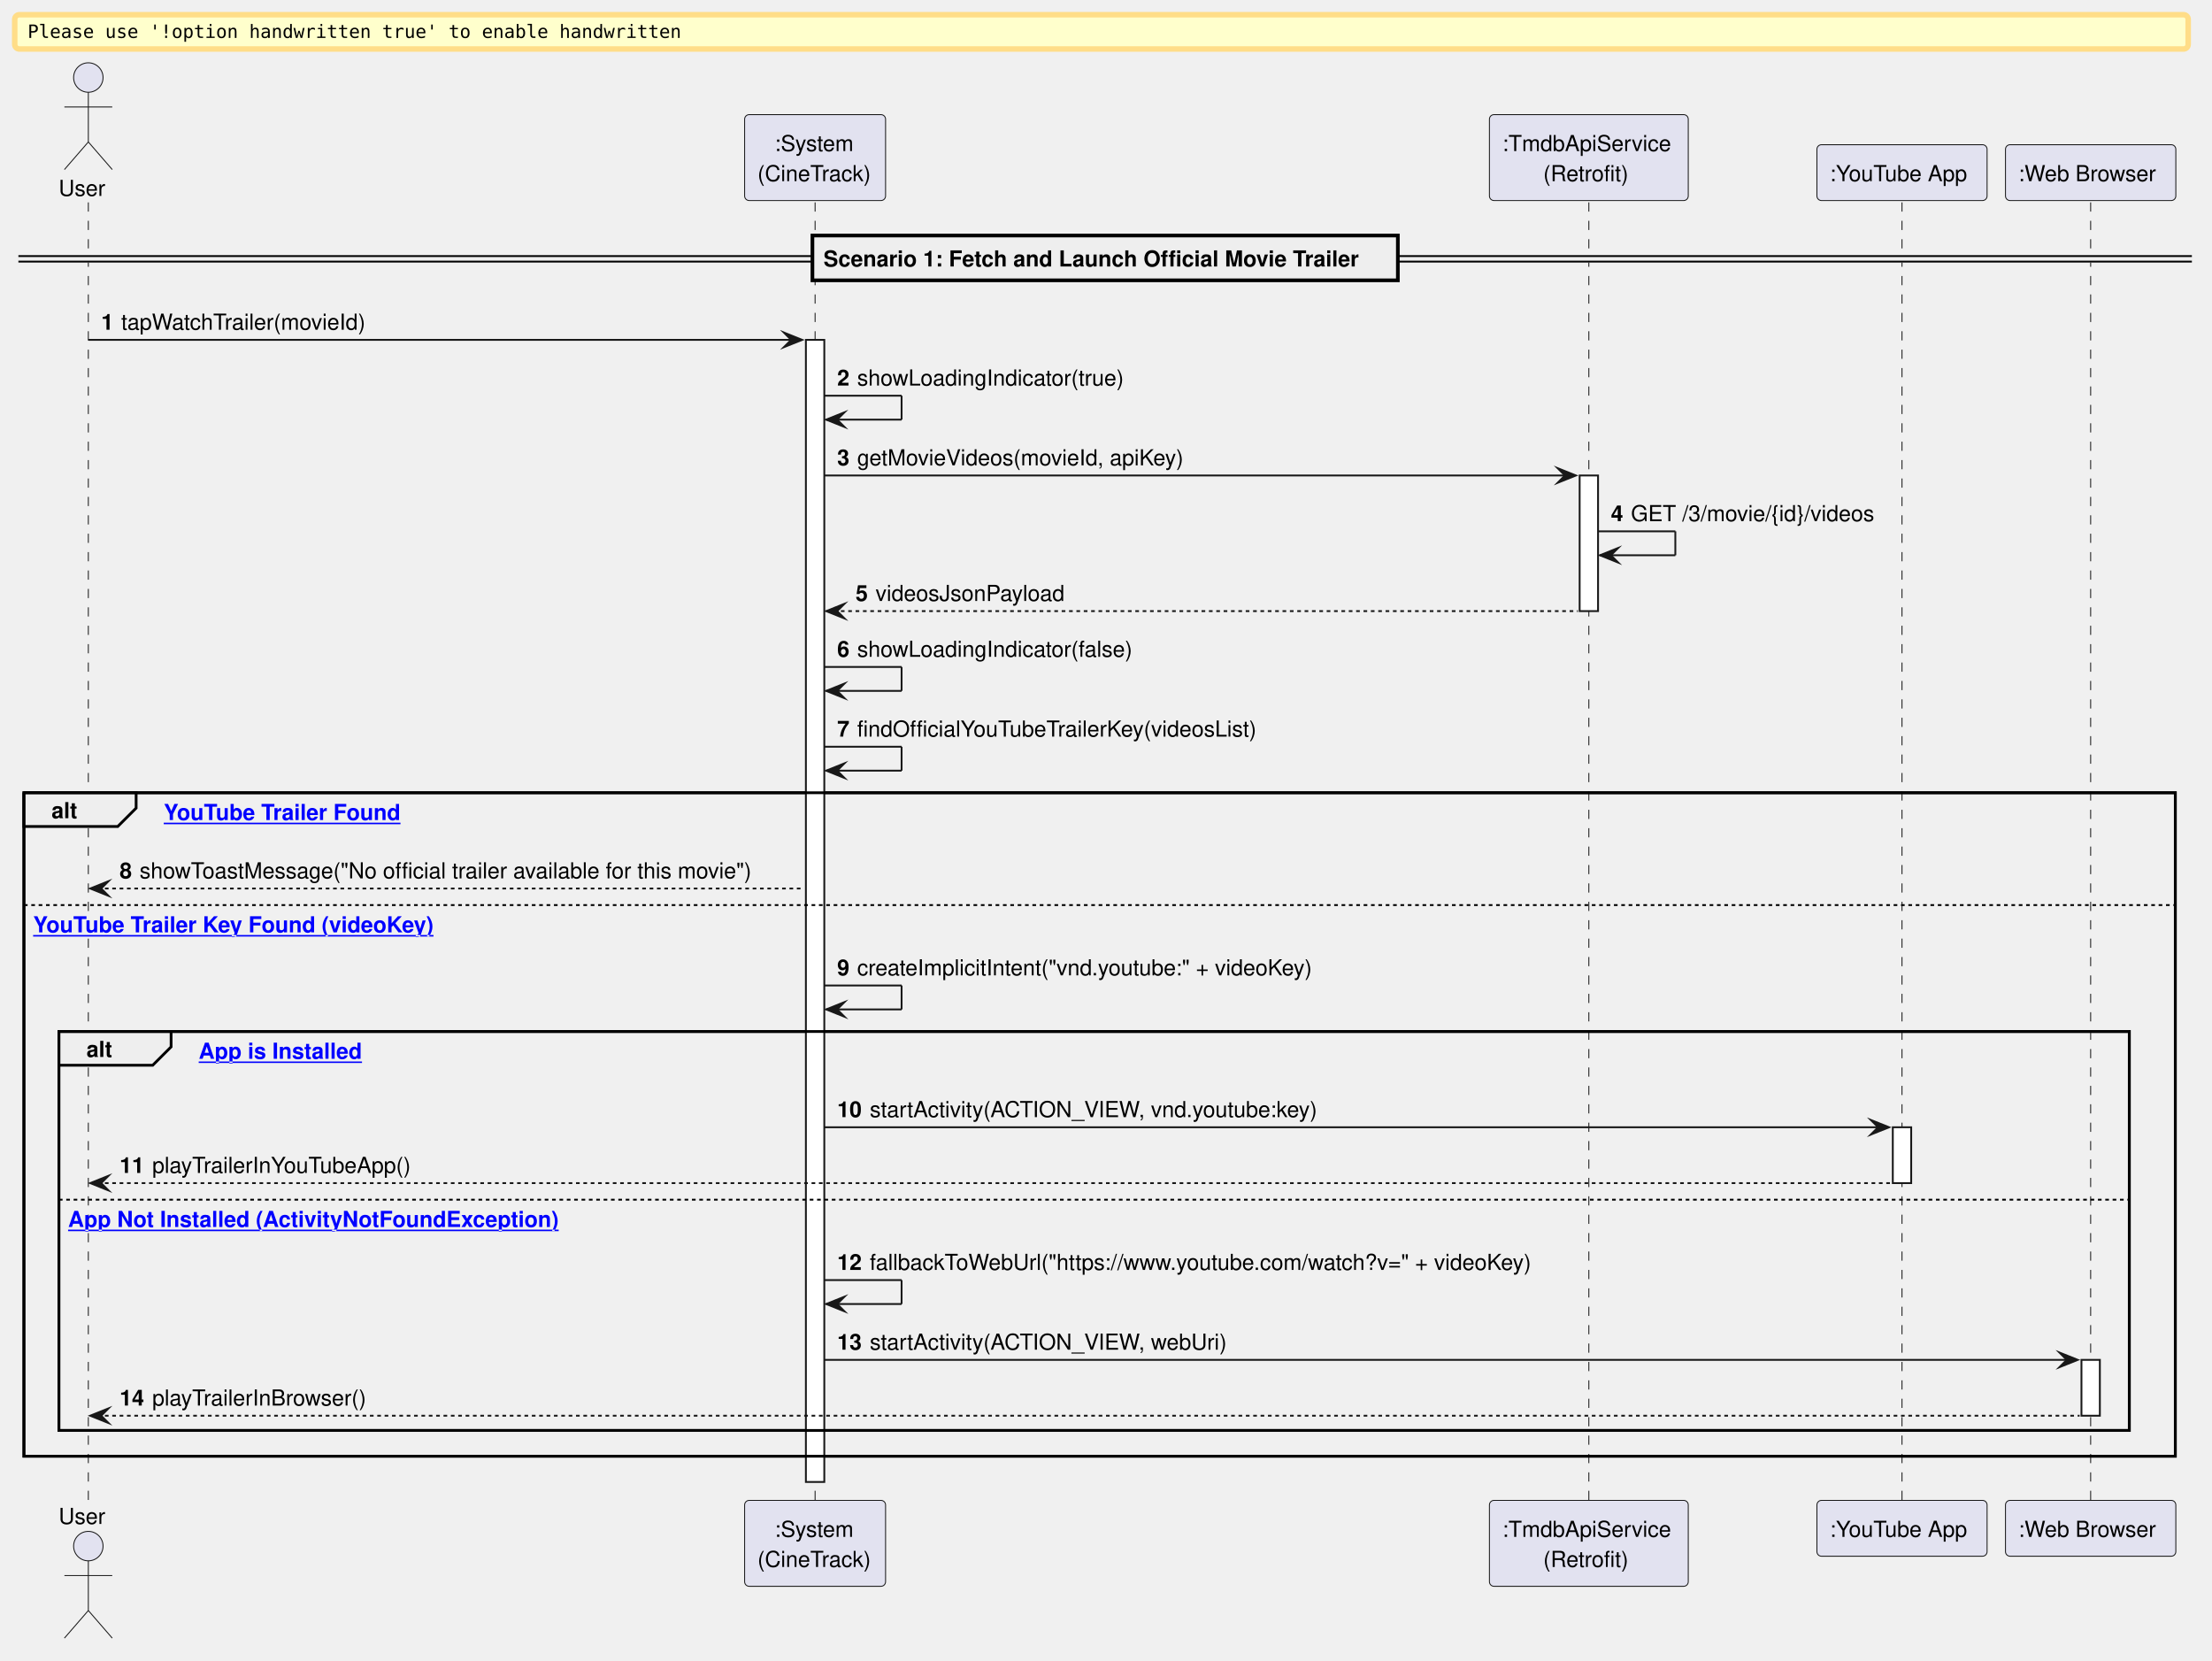
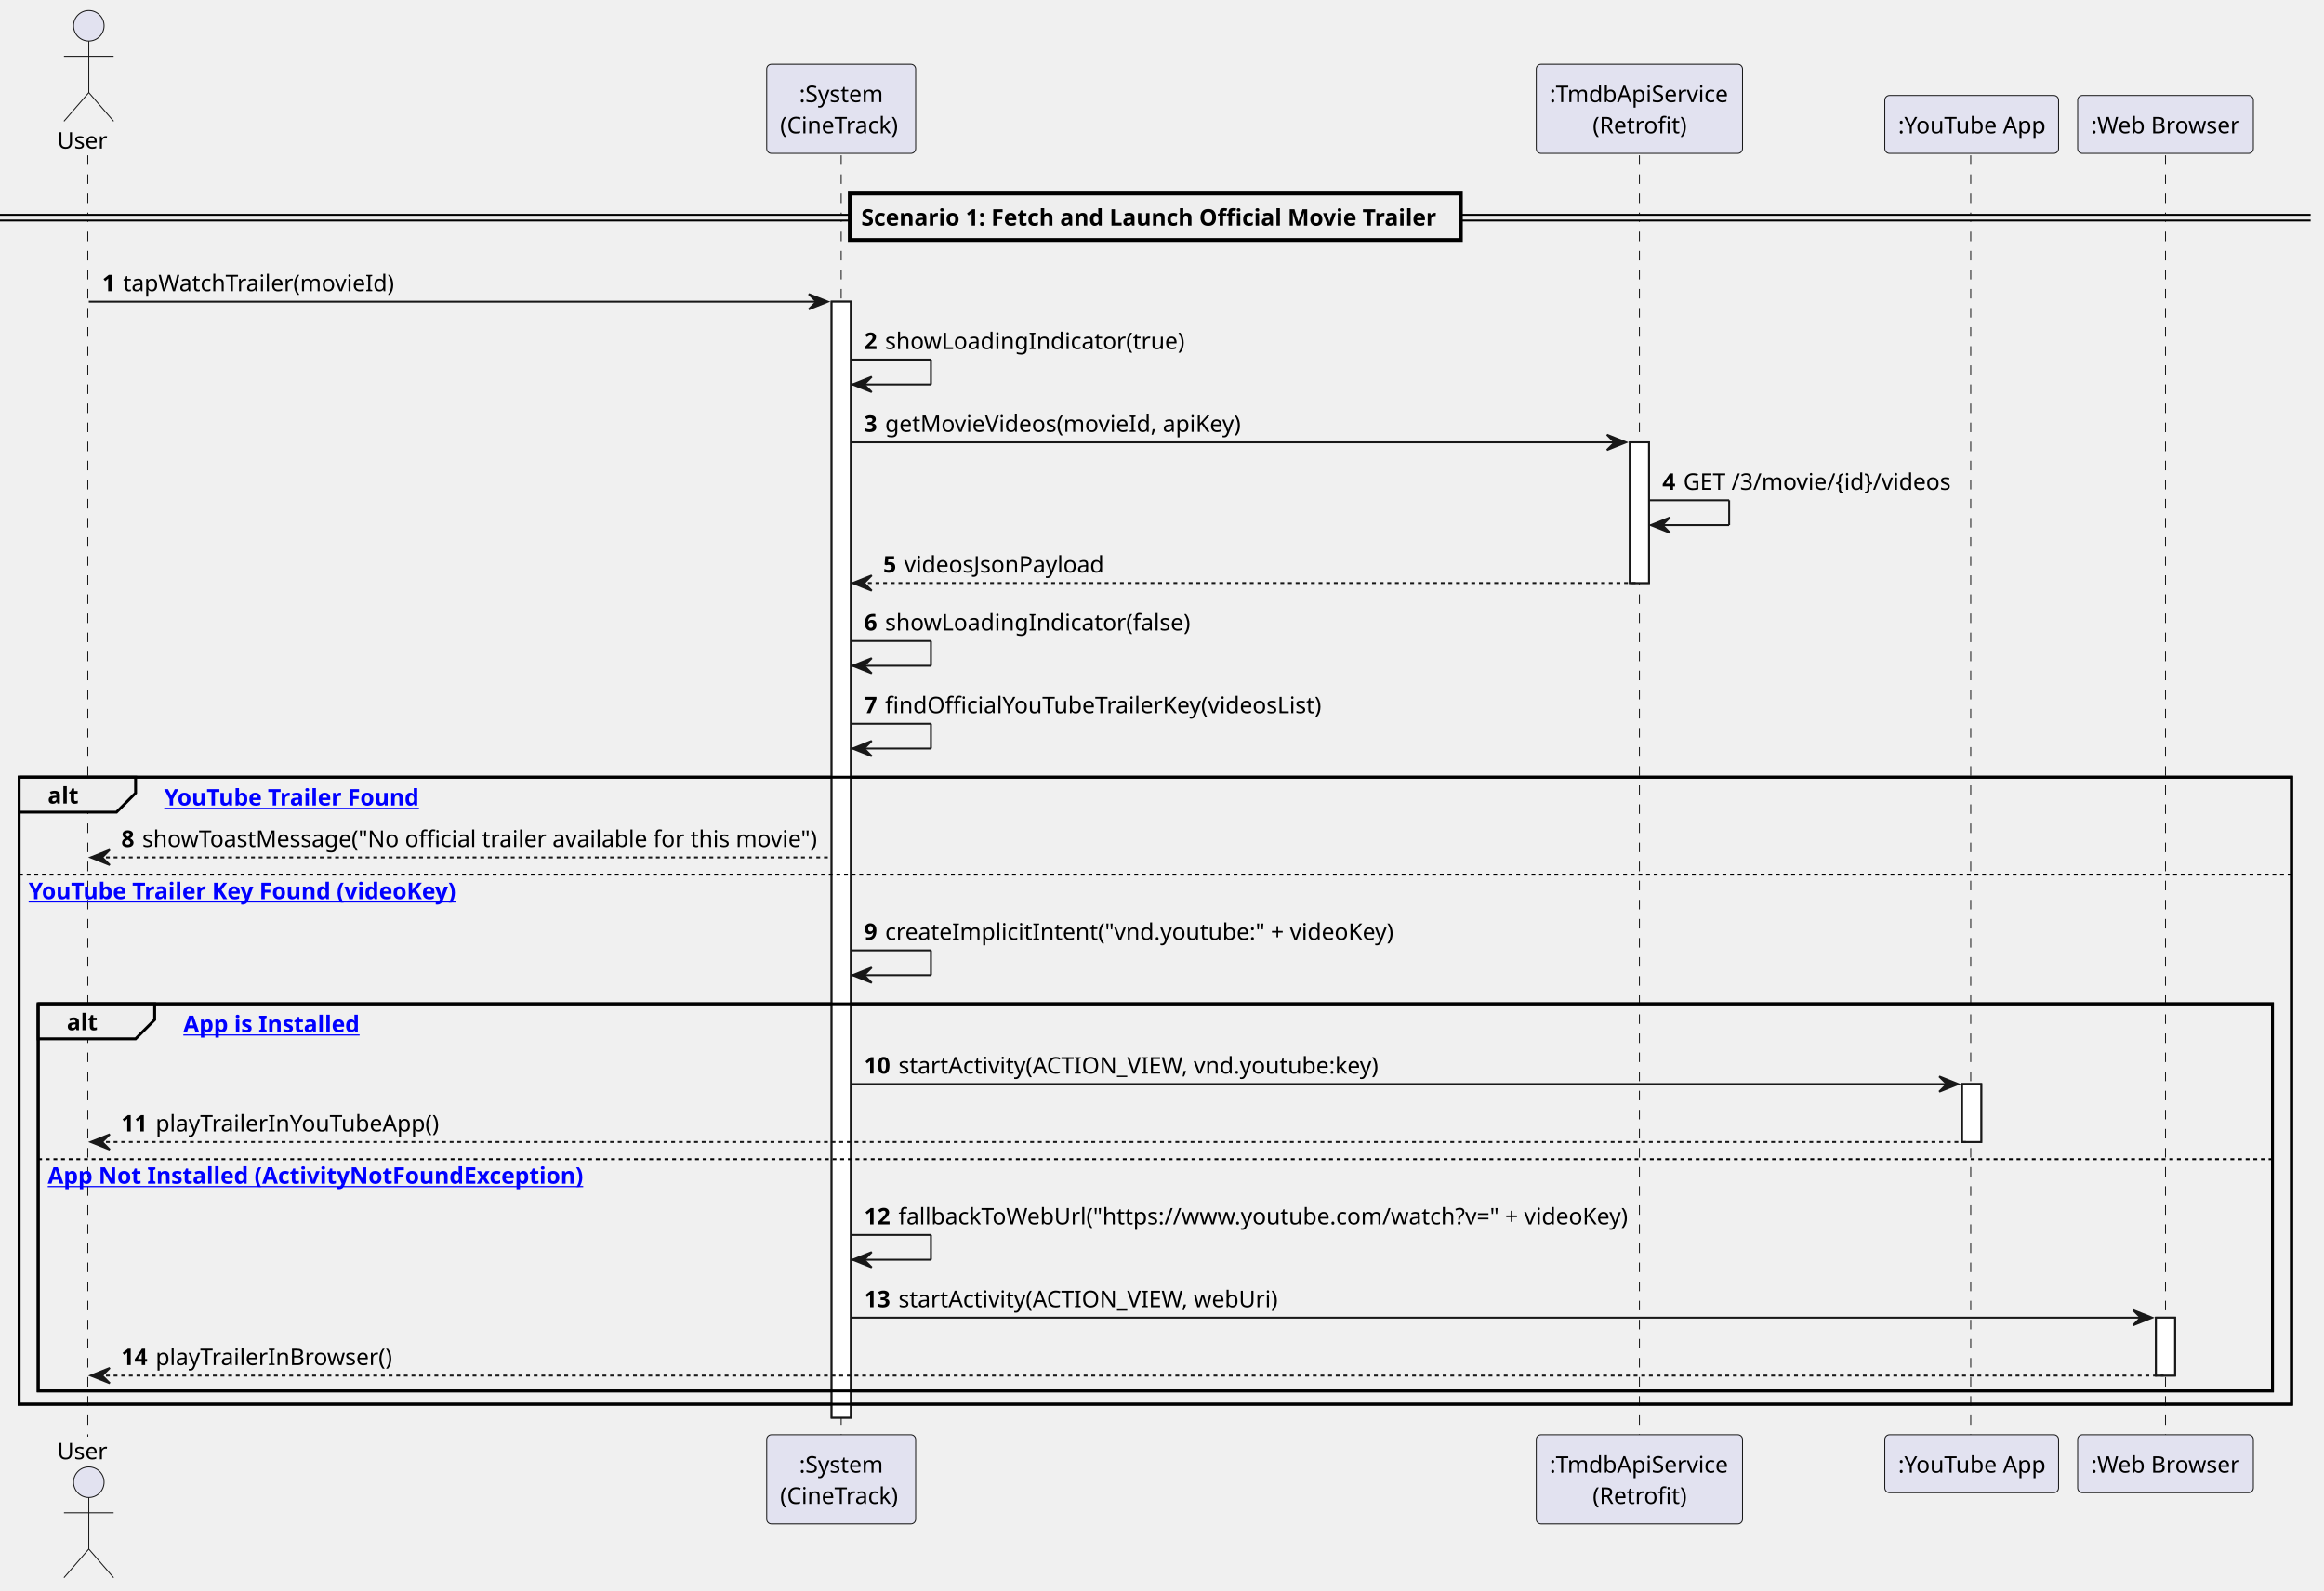
- <svg xmlns="http://www.w3.org/2000/svg" xmlns:xlink="http://www.w3.org/1999/xlink" version="1.1" data-diagram-type="SEQUENCE" style="width:1202px;height:902px;background:#FFFFFF;" width="1202px" height="902px" viewBox="0 0 1202 902" zoomAndPan="magnify" preserveAspectRatio="none" contentStyleType="text/css">
+ <svg xmlns="http://www.w3.org/2000/svg" xmlns:xlink="http://www.w3.org/1999/xlink" contentStyleType="text/css" height="833px" preserveAspectRatio="none" style="width:1217px;height:833px;background:#FFFFFF;" version="1.1" viewBox="0 0 1217 833" width="1217px" zoomAndPan="magnify">
  <defs />
-   <g font-family="sans-serif" lengthAdjust="spacing">
-     <rect x="8" y="8" width="1181.063" height="18.62" fill="#FFC" style="stroke:#FD8;stroke-width:3;" rx="2.5" ry="2.5" />
-     <text x="15" y="20.62" fill="#000" font-size="10" textLength="354" font-family="monospace">Please use '!option handwritten true' to enable handwritten</text>
-     <rect x="13" y="430.717" width="1169.063" height="360.473" fill="none" style="stroke:#000;stroke-width:1.5;" />
-     <rect x="32" y="560.438" width="1125.063" height="216.753" fill="none" style="stroke:#000;stroke-width:1.5;" />
-     <g>
-       <rect x="44.5" y="109.964" width="8" height="705.226" fill="#000" fill-opacity="0" />
-       <line x1="48" y1="109.964" x2="48" y2="815.191" style="stroke:#181818;stroke-width:0.5;stroke-dasharray:5,5;" />
-     </g>
-     <g>
-       <rect x="439.423" y="109.964" width="8" height="705.226" fill="#000" fill-opacity="0" />
-       <line x1="442.923" y1="109.964" x2="442.923" y2="815.191" style="stroke:#181818;stroke-width:0.5;stroke-dasharray:5,5;" />
-     </g>
-     <g>
-       <rect x="437.923" y="184.652" width="10" height="620.538" fill="#FFF" style="stroke:#181818;stroke-width:1;" />
-     </g>
-     <g>
-       <rect x="859.878" y="109.964" width="8" height="705.226" fill="#000" fill-opacity="0" />
-       <line x1="863.378" y1="109.964" x2="863.378" y2="815.191" style="stroke:#181818;stroke-width:0.5;stroke-dasharray:5,5;" />
-     </g>
-     <g>
-       <rect x="858.378" y="258.341" width="10" height="73.688" fill="#FFF" style="stroke:#181818;stroke-width:1;" />
-     </g>
-     <g>
-       <rect x="1030.047" y="109.964" width="8" height="705.226" fill="#000" fill-opacity="0" />
-       <line x1="1033.547" y1="109.964" x2="1033.547" y2="815.191" style="stroke:#181818;stroke-width:0.5;stroke-dasharray:5,5;" />
-     </g>
-     <g>
-       <rect x="1028.547" y="612.47" width="10" height="30.344" fill="#FFF" style="stroke:#181818;stroke-width:1;" />
-     </g>
-     <g>
-       <rect x="1132.563" y="109.964" width="8" height="705.226" fill="#000" fill-opacity="0" />
-       <line x1="1136.063" y1="109.964" x2="1136.063" y2="815.191" style="stroke:#181818;stroke-width:0.5;stroke-dasharray:5,5;" />
-     </g>
-     <g>
-       <rect x="1131.063" y="738.846" width="10" height="30.344" fill="#FFF" style="stroke:#181818;stroke-width:1;" />
-     </g>
-     <text x="31.878" y="106.448" fill="#000" font-size="12" textLength="26.244" font-family="'Helvetica, Arial, sans-serif'">User</text>
-     <ellipse cx="48" cy="42.12" rx="8" ry="8" fill="#E2E2F0" style="stroke:#181818;stroke-width:0.5;" />
-     <path d="M48,50.12 L48,77.12 M35,58.12 L61,58.12 M48,77.12 L35,92.12 M48,77.12 L61,92.12" style="stroke:#181818;stroke-width:0.5;" fill="none" />
-     <rect x="404.626" y="62.276" width="76.592" height="46.688" fill="#E2E2F0" style="stroke:#181818;stroke-width:0.5;" rx="2.5" ry="2.5" />
-     <text x="420.927" y="82.104" fill="#000" font-size="12" textLength="43.992" font-family="'Helvetica, Arial, sans-serif'">:System</text>
-     <text x="411.626" y="98.448" fill="#000" font-size="12" textLength="62.592" font-family="'Helvetica, Arial, sans-serif'">(CineTrack)</text>
-     <rect x="809.355" y="62.276" width="108.045" height="46.688" fill="#E2E2F0" style="stroke:#181818;stroke-width:0.5;" rx="2.5" ry="2.5" />
-     <text x="816.355" y="82.104" fill="#000" font-size="12" textLength="94.045" font-family="'Helvetica, Arial, sans-serif'">:TmdbApiService</text>
-     <text x="838.609" y="98.448" fill="#000" font-size="12" textLength="49.536" font-family="'Helvetica, Arial, sans-serif'">(Retrofit)</text>
-     <rect x="987.312" y="78.62" width="92.469" height="30.344" fill="#E2E2F0" style="stroke:#181818;stroke-width:0.5;" rx="2.5" ry="2.5" />
-     <text x="994.312" y="98.448" fill="#000" font-size="12" textLength="78.469" font-family="'Helvetica, Arial, sans-serif'">:YouTube App</text>
-     <rect x="1089.781" y="78.62" width="92.565" height="30.344" fill="#E2E2F0" style="stroke:#181818;stroke-width:0.5;" rx="2.5" ry="2.5" />
-     <text x="1096.781" y="98.448" fill="#000" font-size="12" textLength="78.565" font-family="'Helvetica, Arial, sans-serif'">:Web Browser</text>
-     <text x="31.878" y="828.019" fill="#000" font-size="12" textLength="26.244" font-family="'Helvetica, Arial, sans-serif'">User</text>
-     <ellipse cx="48" cy="840.035" rx="8" ry="8" fill="#E2E2F0" style="stroke:#181818;stroke-width:0.5;" />
-     <path d="M48,848.035 L48,875.035 M35,856.035 L61,856.035 M48,875.035 L35,890.035 M48,875.035 L61,890.035" style="stroke:#181818;stroke-width:0.5;" fill="none" />
-     <rect x="404.626" y="815.191" width="76.592" height="46.688" fill="#E2E2F0" style="stroke:#181818;stroke-width:0.5;" rx="2.5" ry="2.5" />
-     <text x="420.927" y="835.019" fill="#000" font-size="12" textLength="43.992" font-family="'Helvetica, Arial, sans-serif'">:System</text>
-     <text x="411.626" y="851.363" fill="#000" font-size="12" textLength="62.592" font-family="'Helvetica, Arial, sans-serif'">(CineTrack)</text>
-     <rect x="809.355" y="815.191" width="108.045" height="46.688" fill="#E2E2F0" style="stroke:#181818;stroke-width:0.5;" rx="2.5" ry="2.5" />
-     <text x="816.355" y="835.019" fill="#000" font-size="12" textLength="94.045" font-family="'Helvetica, Arial, sans-serif'">:TmdbApiService</text>
-     <text x="838.609" y="851.363" fill="#000" font-size="12" textLength="49.536" font-family="'Helvetica, Arial, sans-serif'">(Retrofit)</text>
-     <rect x="987.312" y="815.191" width="92.469" height="30.344" fill="#E2E2F0" style="stroke:#181818;stroke-width:0.5;" rx="2.5" ry="2.5" />
-     <text x="994.312" y="835.019" fill="#000" font-size="12" textLength="78.469" font-family="'Helvetica, Arial, sans-serif'">:YouTube App</text>
-     <rect x="1089.781" y="815.191" width="92.565" height="30.344" fill="#E2E2F0" style="stroke:#181818;stroke-width:0.5;" rx="2.5" ry="2.5" />
-     <text x="1096.781" y="835.019" fill="#000" font-size="12" textLength="78.565" font-family="'Helvetica, Arial, sans-serif'">:Web Browser</text>
-     <rect x="10" y="139.136" width="1181.063" height="3" fill="#EEE" style="stroke:#EEE;stroke-width:1;" />
-     <line x1="10" y1="139.136" x2="1191.063" y2="139.136" style="stroke:#000;stroke-width:1;" />
-     <line x1="10" y1="142.136" x2="1191.063" y2="142.136" style="stroke:#000;stroke-width:1;" />
-     <rect x="441.473" y="127.964" width="318.118" height="24.344" fill="#EEE" style="stroke:#000;stroke-width:2;" />
-     <text x="447.473" y="144.792" fill="#000" font-size="12" textLength="300.998" font-weight="700" font-family="'Helvetica, Arial, sans-serif'">Scenario 1: Fetch and Launch Official Movie Trailer</text>
-     <polygon points="425.923,180.652,435.923,184.652,425.923,188.652,429.923,184.652" fill="#181818" style="stroke:#181818;stroke-width:1;stroke-linejoin:miter;stroke-miterlimit:10;" />
-     <line x1="48" y1="184.652" x2="431.923" y2="184.652" style="stroke:#181818;stroke-width:1;" />
-     <text x="55" y="179.136" fill="#000" font-size="12" font-weight="700" font-family="'Helvetica, Arial, sans-serif'">1</text>
-     <text x="65.864" y="179.136" fill="#000" font-size="12" textLength="143.209" font-family="'Helvetica, Arial, sans-serif'">tapWatchTrailer(movieId)</text>
-     <line x1="447.923" y1="214.996" x2="489.923" y2="214.996" style="stroke:#181818;stroke-width:1;" />
-     <line x1="489.923" y1="214.996" x2="489.923" y2="227.996" style="stroke:#181818;stroke-width:1;" />
-     <line x1="448.923" y1="227.996" x2="489.923" y2="227.996" style="stroke:#181818;stroke-width:1;" />
-     <polygon points="458.923,223.996,448.923,227.996,458.923,231.996,454.923,227.996" fill="#181818" style="stroke:#181818;stroke-width:1;stroke-linejoin:miter;stroke-miterlimit:10;" />
-     <text x="454.923" y="209.48" fill="#000" font-size="12" font-weight="700" font-family="'Helvetica, Arial, sans-serif'">2</text>
-     <text x="465.787" y="209.48" fill="#000" font-size="12" textLength="157.081" font-family="'Helvetica, Arial, sans-serif'">showLoadingIndicator(true)</text>
-     <polygon points="846.378,254.341,856.378,258.341,846.378,262.341,850.378,258.341" fill="#181818" style="stroke:#181818;stroke-width:1;stroke-linejoin:miter;stroke-miterlimit:10;" />
-     <line x1="447.923" y1="258.341" x2="852.378" y2="258.341" style="stroke:#181818;stroke-width:1;" />
-     <text x="454.923" y="252.825" fill="#000" font-size="12" font-weight="700" font-family="'Helvetica, Arial, sans-serif'">3</text>
-     <text x="465.787" y="252.825" fill="#000" font-size="12" textLength="186.985" font-family="'Helvetica, Arial, sans-serif'">getMovieVideos(movieId, apiKey)</text>
-     <line x1="868.378" y1="288.685" x2="910.378" y2="288.685" style="stroke:#181818;stroke-width:1;" />
-     <line x1="910.378" y1="288.685" x2="910.378" y2="301.685" style="stroke:#181818;stroke-width:1;" />
-     <line x1="869.378" y1="301.685" x2="910.378" y2="301.685" style="stroke:#181818;stroke-width:1;" />
-     <polygon points="879.378,297.685,869.378,301.685,879.378,305.685,875.378,301.685" fill="#181818" style="stroke:#181818;stroke-width:1;stroke-linejoin:miter;stroke-miterlimit:10;" />
-     <text x="875.378" y="283.169" fill="#000" font-size="12" font-weight="700" font-family="'Helvetica, Arial, sans-serif'">4</text>
-     <text x="886.242" y="283.169" fill="#000" font-size="12" textLength="140.305" font-family="'Helvetica, Arial, sans-serif'">GET /3/movie/{id}/videos</text>
-     <polygon points="458.923,328.029,448.923,332.029,458.923,336.029,454.923,332.029" fill="#181818" style="stroke:#181818;stroke-width:1;stroke-linejoin:miter;stroke-miterlimit:10;" />
-     <line x1="452.923" y1="332.029" x2="857.378" y2="332.029" style="stroke:#181818;stroke-width:1;stroke-dasharray:2,2;" />
-     <text x="464.923" y="326.513" fill="#000" font-size="12" font-weight="700" font-family="'Helvetica, Arial, sans-serif'">5</text>
-     <text x="475.787" y="326.513" fill="#000" font-size="12" textLength="104.629" font-family="'Helvetica, Arial, sans-serif'">videosJsonPayload</text>
-     <line x1="447.923" y1="362.373" x2="489.923" y2="362.373" style="stroke:#181818;stroke-width:1;" />
-     <line x1="489.923" y1="362.373" x2="489.923" y2="375.373" style="stroke:#181818;stroke-width:1;" />
-     <line x1="448.923" y1="375.373" x2="489.923" y2="375.373" style="stroke:#181818;stroke-width:1;" />
-     <polygon points="458.923,371.373,448.923,375.373,458.923,379.373,454.923,375.373" fill="#181818" style="stroke:#181818;stroke-width:1;stroke-linejoin:miter;stroke-miterlimit:10;" />
-     <text x="454.923" y="356.857" fill="#000" font-size="12" font-weight="700" font-family="'Helvetica, Arial, sans-serif'">6</text>
-     <text x="465.787" y="356.857" fill="#000" font-size="12" textLength="160.081" font-family="'Helvetica, Arial, sans-serif'">showLoadingIndicator(false)</text>
-     <line x1="447.923" y1="405.717" x2="489.923" y2="405.717" style="stroke:#181818;stroke-width:1;" />
-     <line x1="489.923" y1="405.717" x2="489.923" y2="418.717" style="stroke:#181818;stroke-width:1;" />
-     <line x1="448.923" y1="418.717" x2="489.923" y2="418.717" style="stroke:#181818;stroke-width:1;" />
-     <polygon points="458.923,414.717,448.923,418.717,458.923,422.717,454.923,418.717" fill="#181818" style="stroke:#181818;stroke-width:1;stroke-linejoin:miter;stroke-miterlimit:10;" />
-     <text x="454.923" y="400.201" fill="#000" font-size="12" font-weight="700" font-family="'Helvetica, Arial, sans-serif'">7</text>
-     <text x="465.787" y="400.201" fill="#000" font-size="12" textLength="230.738" font-family="'Helvetica, Arial, sans-serif'">findOfficialYouTubeTrailerKey(videosList)</text>
-     <path d="M13,430.717 L73.972,430.717 L73.972,439.061 L63.972,449.061 L13,449.061 L13,430.717" style="stroke:#000;stroke-width:1.5;" fill="#EEE" />
-     <rect x="13" y="430.717" width="1169.063" height="360.473" fill="none" style="stroke:#000;stroke-width:1.5;" />
-     <text x="28" y="444.545" fill="#000" font-size="12" textLength="15.972" font-weight="700" font-family="'Helvetica, Arial, sans-serif'">alt</text>
-     <a target="_top" href="No" xlink:href="No" xlink:type="simple" xlink:actuate="onRequest" xlink:show="new" title="No" xlink:title="No">
-       <text x="88.972" y="445.545" fill="#00F" font-size="12" textLength="134.965" font-weight="700" text-decoration="underline" font-family="'Helvetica, Arial, sans-serif'">YouTube Trailer Found</text>
+   <g>
+     <rect fill="#FFFFFF" height="584.538" style="stroke:#181818;stroke-width:1.0;" width="10" x="435.5" y="158.032" />
+     <rect fill="#FFFFFF" height="73.688" style="stroke:#181818;stroke-width:1.0;" width="10" x="853.5" y="231.721" />
+     <rect fill="#FFFFFF" height="30.344" style="stroke:#181818;stroke-width:1.0;" width="10" x="1027.5" y="567.85" />
+     <rect fill="#FFFFFF" height="30.344" style="stroke:#181818;stroke-width:1.0;" width="10" x="1129" y="690.226" />
+     <rect fill="none" height="328.474" style="stroke:#000000;stroke-width:1.5;" width="1190" x="10" y="407.097" />
+     <rect fill="none" height="202.753" style="stroke:#000000;stroke-width:1.5;" width="1170" x="20" y="525.818" />
+     <line style="stroke:#181818;stroke-width:0.5;stroke-dasharray:5.0,5.0;" x1="46" x2="46" y1="81.344" y2="752.571" />
+     <line style="stroke:#181818;stroke-width:0.5;stroke-dasharray:5.0,5.0;" x1="440.5" x2="440.5" y1="81.344" y2="752.571" />
+     <line style="stroke:#181818;stroke-width:0.5;stroke-dasharray:5.0,5.0;" x1="858.5" x2="858.5" y1="81.344" y2="752.571" />
+     <line style="stroke:#181818;stroke-width:0.5;stroke-dasharray:5.0,5.0;" x1="1032" x2="1032" y1="81.344" y2="752.571" />
+     <line style="stroke:#181818;stroke-width:0.5;stroke-dasharray:5.0,5.0;" x1="1134" x2="1134" y1="81.344" y2="752.571" />
+     <text fill="#000000" font-family="sans-serif" font-size="12" lengthAdjust="spacing" textLength="27" x="30" y="77.828">User</text>
+     <ellipse cx="46.5" cy="13.5" fill="#E2E2F0" rx="8" ry="8" style="stroke:#181818;stroke-width:0.5;" />
+     <path d="M46.5,21.5 L46.5,48.5 M33.5,29.5 L59.5,29.5 M46.5,48.5 L33.5,63.5 M46.5,48.5 L59.5,63.5 " fill="none" style="stroke:#181818;stroke-width:0.5;" />
+     <text fill="#000000" font-family="sans-serif" font-size="12" lengthAdjust="spacing" textLength="27" x="30" y="764.399">User</text>
+     <ellipse cx="46.5" cy="776.415" fill="#E2E2F0" rx="8" ry="8" style="stroke:#181818;stroke-width:0.5;" />
+     <path d="M46.5,784.415 L46.5,811.415 M33.5,792.415 L59.5,792.415 M46.5,811.415 L33.5,826.415 M46.5,811.415 L59.5,826.415 " fill="none" style="stroke:#181818;stroke-width:0.5;" />
+     <rect fill="#E2E2F0" height="46.688" rx="2.5" ry="2.5" style="stroke:#181818;stroke-width:0.5;" width="78" x="401.5" y="33.656" />
+     <text fill="#000000" font-family="sans-serif" font-size="12" lengthAdjust="spacing" textLength="44" x="418.5" y="53.484">:System</text>
+     <text fill="#000000" font-family="sans-serif" font-size="12" lengthAdjust="spacing" textLength="64" x="408.5" y="69.828">(CineTrack)</text>
+     <rect fill="#E2E2F0" height="46.688" rx="2.5" ry="2.5" style="stroke:#181818;stroke-width:0.5;" width="78" x="401.5" y="751.571" />
+     <text fill="#000000" font-family="sans-serif" font-size="12" lengthAdjust="spacing" textLength="44" x="418.5" y="771.399">:System</text>
+     <text fill="#000000" font-family="sans-serif" font-size="12" lengthAdjust="spacing" textLength="64" x="408.5" y="787.743">(CineTrack)</text>
+     <rect fill="#E2E2F0" height="46.688" rx="2.5" ry="2.5" style="stroke:#181818;stroke-width:0.5;" width="108" x="804.5" y="33.656" />
+     <text fill="#000000" font-family="sans-serif" font-size="12" lengthAdjust="spacing" textLength="94" x="811.5" y="53.484">:TmdbApiService</text>
+     <text fill="#000000" font-family="sans-serif" font-size="12" lengthAdjust="spacing" textLength="49" x="834" y="69.828">(Retrofit)</text>
+     <rect fill="#E2E2F0" height="46.688" rx="2.5" ry="2.5" style="stroke:#181818;stroke-width:0.5;" width="108" x="804.5" y="751.571" />
+     <text fill="#000000" font-family="sans-serif" font-size="12" lengthAdjust="spacing" textLength="94" x="811.5" y="771.399">:TmdbApiService</text>
+     <text fill="#000000" font-family="sans-serif" font-size="12" lengthAdjust="spacing" textLength="49" x="834" y="787.743">(Retrofit)</text>
+     <rect fill="#E2E2F0" height="30.344" rx="2.5" ry="2.5" style="stroke:#181818;stroke-width:0.5;" width="91" x="987" y="50" />
+     <text fill="#000000" font-family="sans-serif" font-size="12" lengthAdjust="spacing" textLength="77" x="994" y="69.828">:YouTube App</text>
+     <rect fill="#E2E2F0" height="30.344" rx="2.5" ry="2.5" style="stroke:#181818;stroke-width:0.5;" width="91" x="987" y="751.571" />
+     <text fill="#000000" font-family="sans-serif" font-size="12" lengthAdjust="spacing" textLength="77" x="994" y="771.399">:YouTube App</text>
+     <rect fill="#E2E2F0" height="30.344" rx="2.5" ry="2.5" style="stroke:#181818;stroke-width:0.5;" width="92" x="1088" y="50" />
+     <text fill="#000000" font-family="sans-serif" font-size="12" lengthAdjust="spacing" textLength="78" x="1095" y="69.828">:Web Browser</text>
+     <rect fill="#E2E2F0" height="30.344" rx="2.5" ry="2.5" style="stroke:#181818;stroke-width:0.5;" width="92" x="1088" y="751.571" />
+     <text fill="#000000" font-family="sans-serif" font-size="12" lengthAdjust="spacing" textLength="78" x="1095" y="771.399">:Web Browser</text>
+     <rect fill="#FFFFFF" height="584.538" style="stroke:#181818;stroke-width:1.0;" width="10" x="435.5" y="158.032" />
+     <rect fill="#FFFFFF" height="73.688" style="stroke:#181818;stroke-width:1.0;" width="10" x="853.5" y="231.721" />
+     <rect fill="#FFFFFF" height="30.344" style="stroke:#181818;stroke-width:1.0;" width="10" x="1027.5" y="567.85" />
+     <rect fill="#FFFFFF" height="30.344" style="stroke:#181818;stroke-width:1.0;" width="10" x="1129" y="690.226" />
+     <rect fill="#EEEEEE" height="3" style="stroke:#EEEEEE;stroke-width:1.0;" width="1210" x="0" y="112.516" />
+     <line style="stroke:#000000;stroke-width:1.0;" x1="0" x2="1210" y1="112.516" y2="112.516" />
+     <line style="stroke:#000000;stroke-width:1.0;" x1="0" x2="1210" y1="115.516" y2="115.516" />
+     <rect fill="#EEEEEE" height="24.344" style="stroke:#000000;stroke-width:2.0;" width="320" x="445" y="101.344" />
+     <text fill="#000000" font-family="sans-serif" font-size="12" font-weight="bold" lengthAdjust="spacing" textLength="303" x="451" y="118.172">Scenario 1: Fetch and Launch Official Movie Trailer</text>
+     <polygon fill="#181818" points="423.5,154.032,433.5,158.032,423.5,162.032,427.5,158.032" style="stroke:#181818;stroke-width:1.0;" />
+     <line style="stroke:#181818;stroke-width:1.0;" x1="46.5" x2="429.5" y1="158.032" y2="158.032" />
+     <text fill="#000000" font-family="sans-serif" font-size="12" font-weight="bold" lengthAdjust="spacing" textLength="7" x="53.5" y="152.516">1</text>
+     <text fill="#000000" font-family="sans-serif" font-size="12" lengthAdjust="spacing" textLength="143" x="64.5" y="152.516">tapWatchTrailer(movieId)</text>
+     <line style="stroke:#181818;stroke-width:1.0;" x1="445.5" x2="487.5" y1="188.376" y2="188.376" />
+     <line style="stroke:#181818;stroke-width:1.0;" x1="487.5" x2="487.5" y1="188.376" y2="201.376" />
+     <line style="stroke:#181818;stroke-width:1.0;" x1="446.5" x2="487.5" y1="201.376" y2="201.376" />
+     <polygon fill="#181818" points="456.5,197.376,446.5,201.376,456.5,205.376,452.5,201.376" style="stroke:#181818;stroke-width:1.0;" />
+     <text fill="#000000" font-family="sans-serif" font-size="12" font-weight="bold" lengthAdjust="spacing" textLength="7" x="452.5" y="182.86">2</text>
+     <text fill="#000000" font-family="sans-serif" font-size="12" lengthAdjust="spacing" textLength="154" x="463.5" y="182.86">showLoadingIndicator(true)</text>
+     <polygon fill="#181818" points="841.5,227.721,851.5,231.721,841.5,235.721,845.5,231.721" style="stroke:#181818;stroke-width:1.0;" />
+     <line style="stroke:#181818;stroke-width:1.0;" x1="445.5" x2="847.5" y1="231.721" y2="231.721" />
+     <text fill="#000000" font-family="sans-serif" font-size="12" font-weight="bold" lengthAdjust="spacing" textLength="7" x="452.5" y="226.204">3</text>
+     <text fill="#000000" font-family="sans-serif" font-size="12" lengthAdjust="spacing" textLength="185" x="463.5" y="226.204">getMovieVideos(movieId, apiKey)</text>
+     <line style="stroke:#181818;stroke-width:1.0;" x1="863.5" x2="905.5" y1="262.065" y2="262.065" />
+     <line style="stroke:#181818;stroke-width:1.0;" x1="905.5" x2="905.5" y1="262.065" y2="275.065" />
+     <line style="stroke:#181818;stroke-width:1.0;" x1="864.5" x2="905.5" y1="275.065" y2="275.065" />
+     <polygon fill="#181818" points="874.5,271.065,864.5,275.065,874.5,279.065,870.5,275.065" style="stroke:#181818;stroke-width:1.0;" />
+     <text fill="#000000" font-family="sans-serif" font-size="12" font-weight="bold" lengthAdjust="spacing" textLength="7" x="870.5" y="256.549">4</text>
+     <text fill="#000000" font-family="sans-serif" font-size="12" lengthAdjust="spacing" textLength="139" x="881.5" y="256.549">GET /3/movie/{id}/videos</text>
+     <polygon fill="#181818" points="456.5,301.409,446.5,305.409,456.5,309.409,452.5,305.409" style="stroke:#181818;stroke-width:1.0;" />
+     <line style="stroke:#181818;stroke-width:1.0;stroke-dasharray:2.0,2.0;" x1="450.5" x2="857.5" y1="305.409" y2="305.409" />
+     <text fill="#000000" font-family="sans-serif" font-size="12" font-weight="bold" lengthAdjust="spacing" textLength="7" x="462.5" y="299.893">5</text>
+     <text fill="#000000" font-family="sans-serif" font-size="12" lengthAdjust="spacing" textLength="103" x="473.5" y="299.893">videosJsonPayload</text>
+     <line style="stroke:#181818;stroke-width:1.0;" x1="445.5" x2="487.5" y1="335.753" y2="335.753" />
+     <line style="stroke:#181818;stroke-width:1.0;" x1="487.5" x2="487.5" y1="335.753" y2="348.753" />
+     <line style="stroke:#181818;stroke-width:1.0;" x1="446.5" x2="487.5" y1="348.753" y2="348.753" />
+     <polygon fill="#181818" points="456.5,344.753,446.5,348.753,456.5,352.753,452.5,348.753" style="stroke:#181818;stroke-width:1.0;" />
+     <text fill="#000000" font-family="sans-serif" font-size="12" font-weight="bold" lengthAdjust="spacing" textLength="7" x="452.5" y="330.237">6</text>
+     <text fill="#000000" font-family="sans-serif" font-size="12" lengthAdjust="spacing" textLength="158" x="463.5" y="330.237">showLoadingIndicator(false)</text>
+     <line style="stroke:#181818;stroke-width:1.0;" x1="445.5" x2="487.5" y1="379.097" y2="379.097" />
+     <line style="stroke:#181818;stroke-width:1.0;" x1="487.5" x2="487.5" y1="379.097" y2="392.097" />
+     <line style="stroke:#181818;stroke-width:1.0;" x1="446.5" x2="487.5" y1="392.097" y2="392.097" />
+     <polygon fill="#181818" points="456.5,388.097,446.5,392.097,456.5,396.097,452.5,392.097" style="stroke:#181818;stroke-width:1.0;" />
+     <text fill="#000000" font-family="sans-serif" font-size="12" font-weight="bold" lengthAdjust="spacing" textLength="7" x="452.5" y="373.581">7</text>
+     <text fill="#000000" font-family="sans-serif" font-size="12" lengthAdjust="spacing" textLength="229" x="463.5" y="373.581">findOfficialYouTubeTrailerKey(videosList)</text>
+     <path d="M10,407.097 L71,407.097 L71,415.441 L61,425.441 L10,425.441 L10,407.097 " fill="#EEEEEE" style="stroke:#000000;stroke-width:1.5;" />
+     <rect fill="none" height="328.474" style="stroke:#000000;stroke-width:1.5;" width="1190" x="10" y="407.097" />
+     <text fill="#000000" font-family="sans-serif" font-size="12" font-weight="bold" lengthAdjust="spacing" textLength="16" x="25" y="420.925">alt</text>
+     <a href="No" target="_top" title="No" xlink:actuate="onRequest" xlink:href="No" xlink:show="new" xlink:title="No" xlink:type="simple">
+       <text fill="#0000FF" font-family="sans-serif" font-size="12" font-weight="bold" lengthAdjust="spacing" text-decoration="underline" textLength="138" x="86" y="421.925">YouTube Trailer Found</text>
    </a>
-     <polygon points="59,478.749,49,482.749,59,486.749,55,482.749" fill="#181818" style="stroke:#181818;stroke-width:1;stroke-linejoin:miter;stroke-miterlimit:10;" />
-     <line x1="53" y1="482.749" x2="436.923" y2="482.749" style="stroke:#181818;stroke-width:1;stroke-dasharray:2,2;" />
-     <text x="65" y="477.233" fill="#000" font-size="12" font-weight="700" font-family="'Helvetica, Arial, sans-serif'">8</text>
-     <text x="75.864" y="477.233" fill="#000" font-size="12" textLength="355.059" font-family="'Helvetica, Arial, sans-serif'">showToastMessage("No official trailer available for this movie")</text>
-     <line x1="13" y1="491.749" x2="1182.063" y2="491.749" style="stroke:#000;stroke-width:1;stroke-dasharray:2,2;" />
-     <a target="_top" href="Official" xlink:href="Official" xlink:type="simple" xlink:actuate="onRequest" xlink:show="new" title="Official" xlink:title="Official">
-       <text x="18" y="506.577" fill="#00F" font-size="12" textLength="225.998" font-weight="700" text-decoration="underline" font-family="'Helvetica, Arial, sans-serif'">YouTube Trailer Key Found (videoKey)</text>
+     <polygon fill="#181818" points="57.5,445.129,47.5,449.129,57.5,453.129,53.5,449.129" style="stroke:#181818;stroke-width:1.0;" />
+     <line style="stroke:#181818;stroke-width:1.0;stroke-dasharray:2.0,2.0;" x1="51.5" x2="434.5" y1="449.129" y2="449.129" />
+     <text fill="#000000" font-family="sans-serif" font-size="12" font-weight="bold" lengthAdjust="spacing" textLength="7" x="63.5" y="443.613">8</text>
+     <text fill="#000000" font-family="sans-serif" font-size="12" lengthAdjust="spacing" textLength="354" x="74.5" y="443.613">showToastMessage("No official trailer available for this movie")</text>
+     <line style="stroke:#000000;stroke-width:1.0;stroke-dasharray:2.0,2.0;" x1="10" x2="1200" y1="458.129" y2="458.129" />
+     <a href="Official" target="_top" title="Official" xlink:actuate="onRequest" xlink:href="Official" xlink:show="new" xlink:title="Official" xlink:type="simple">
+       <text fill="#0000FF" font-family="sans-serif" font-size="12" font-weight="bold" lengthAdjust="spacing" text-decoration="underline" textLength="230" x="15" y="470.957">YouTube Trailer Key Found (videoKey)</text>
    </a>
-     <line x1="447.923" y1="535.438" x2="489.923" y2="535.438" style="stroke:#181818;stroke-width:1;" />
-     <line x1="489.923" y1="535.438" x2="489.923" y2="548.438" style="stroke:#181818;stroke-width:1;" />
-     <line x1="448.923" y1="548.438" x2="489.923" y2="548.438" style="stroke:#181818;stroke-width:1;" />
-     <polygon points="458.923,544.438,448.923,548.438,458.923,552.438,454.923,548.438" fill="#181818" style="stroke:#181818;stroke-width:1;stroke-linejoin:miter;stroke-miterlimit:10;" />
-     <text x="454.923" y="529.922" fill="#000" font-size="12" font-weight="700" font-family="'Helvetica, Arial, sans-serif'">9</text>
-     <text x="465.787" y="529.922" fill="#000" font-size="12" textLength="266.726" font-family="'Helvetica, Arial, sans-serif'">createImplicitIntent("vnd.youtube:" + videoKey)</text>
-     <path d="M32,560.438 L92.972,560.438 L92.972,568.782 L82.972,578.782 L32,578.782 L32,560.438" style="stroke:#000;stroke-width:1.5;" fill="#EEE" />
-     <rect x="32" y="560.438" width="1125.063" height="216.753" fill="none" style="stroke:#000;stroke-width:1.5;" />
-     <text x="47" y="574.266" fill="#000" font-size="12" textLength="15.972" font-weight="700" font-family="'Helvetica, Arial, sans-serif'">alt</text>
-     <a target="_top" href="YouTube" xlink:href="YouTube" xlink:type="simple" xlink:actuate="onRequest" xlink:show="new" title="YouTube" xlink:title="YouTube">
-       <text x="107.972" y="575.266" fill="#00F" font-size="12" textLength="92.113" font-weight="700" text-decoration="underline" font-family="'Helvetica, Arial, sans-serif'">App is Installed</text>
+     <line style="stroke:#181818;stroke-width:1.0;" x1="445.5" x2="487.5" y1="497.818" y2="497.818" />
+     <line style="stroke:#181818;stroke-width:1.0;" x1="487.5" x2="487.5" y1="497.818" y2="510.818" />
+     <line style="stroke:#181818;stroke-width:1.0;" x1="446.5" x2="487.5" y1="510.818" y2="510.818" />
+     <polygon fill="#181818" points="456.5,506.818,446.5,510.818,456.5,514.818,452.5,510.818" style="stroke:#181818;stroke-width:1.0;" />
+     <text fill="#000000" font-family="sans-serif" font-size="12" font-weight="bold" lengthAdjust="spacing" textLength="7" x="452.5" y="492.302">9</text>
+     <text fill="#000000" font-family="sans-serif" font-size="12" lengthAdjust="spacing" textLength="262" x="463.5" y="492.302">createImplicitIntent("vnd.youtube:" + videoKey)</text>
+     <path d="M20,525.818 L81,525.818 L81,534.162 L71,544.162 L20,544.162 L20,525.818 " fill="#EEEEEE" style="stroke:#000000;stroke-width:1.5;" />
+     <rect fill="none" height="202.753" style="stroke:#000000;stroke-width:1.5;" width="1170" x="20" y="525.818" />
+     <text fill="#000000" font-family="sans-serif" font-size="12" font-weight="bold" lengthAdjust="spacing" textLength="16" x="35" y="539.646">alt</text>
+     <a href="YouTube" target="_top" title="YouTube" xlink:actuate="onRequest" xlink:href="YouTube" xlink:show="new" xlink:title="YouTube" xlink:type="simple">
+       <text fill="#0000FF" font-family="sans-serif" font-size="12" font-weight="bold" lengthAdjust="spacing" text-decoration="underline" textLength="94" x="96" y="540.646">App is Installed</text>
    </a>
-     <polygon points="1016.547,608.47,1026.547,612.47,1016.547,616.47,1020.547,612.47" fill="#181818" style="stroke:#181818;stroke-width:1;stroke-linejoin:miter;stroke-miterlimit:10;" />
-     <line x1="447.923" y1="612.47" x2="1022.547" y2="612.47" style="stroke:#181818;stroke-width:1;" />
-     <text x="454.923" y="606.954" fill="#000" font-size="12" textLength="13.728" font-weight="700" font-family="'Helvetica, Arial, sans-serif'">10</text>
-     <text x="472.651" y="606.954" fill="#000" font-size="12" textLength="252.362" font-family="'Helvetica, Arial, sans-serif'">startActivity(ACTION_VIEW, vnd.youtube:key)</text>
-     <polygon points="59,638.814,49,642.814,59,646.814,55,642.814" fill="#181818" style="stroke:#181818;stroke-width:1;stroke-linejoin:miter;stroke-miterlimit:10;" />
-     <line x1="53" y1="642.814" x2="1027.547" y2="642.814" style="stroke:#181818;stroke-width:1;stroke-dasharray:2,2;" />
-     <text x="65" y="637.298" fill="#000" font-size="12" textLength="13.728" font-weight="700" font-family="'Helvetica, Arial, sans-serif'">11</text>
-     <text x="82.728" y="637.298" fill="#000" font-size="12" textLength="150.421" font-family="'Helvetica, Arial, sans-serif'">playTrailerInYouTubeApp()</text>
-     <line x1="32" y1="651.814" x2="1157.063" y2="651.814" style="stroke:#000;stroke-width:1;stroke-dasharray:2,2;" />
-     <a target="_top" href="YouTube" xlink:href="YouTube" xlink:type="simple" xlink:actuate="onRequest" xlink:show="new" title="YouTube" xlink:title="YouTube">
-       <text x="37" y="666.642" fill="#00F" font-size="12" textLength="280.442" font-weight="700" text-decoration="underline" font-family="'Helvetica, Arial, sans-serif'">App Not Installed (ActivityNotFoundException)</text>
+     <polygon fill="#181818" points="1015.5,563.85,1025.5,567.85,1015.5,571.85,1019.5,567.85" style="stroke:#181818;stroke-width:1.0;" />
+     <line style="stroke:#181818;stroke-width:1.0;" x1="445.5" x2="1021.5" y1="567.85" y2="567.85" />
+     <text fill="#000000" font-family="sans-serif" font-size="12" font-weight="bold" lengthAdjust="spacing" textLength="14" x="452.5" y="562.334">10</text>
+     <text fill="#000000" font-family="sans-serif" font-size="12" lengthAdjust="spacing" textLength="249" x="470.5" y="562.334">startActivity(ACTION_VIEW, vnd.youtube:key)</text>
+     <polygon fill="#181818" points="57.5,594.194,47.5,598.194,57.5,602.194,53.5,598.194" style="stroke:#181818;stroke-width:1.0;" />
+     <line style="stroke:#181818;stroke-width:1.0;stroke-dasharray:2.0,2.0;" x1="51.5" x2="1031.5" y1="598.194" y2="598.194" />
+     <text fill="#000000" font-family="sans-serif" font-size="12" font-weight="bold" lengthAdjust="spacing" textLength="14" x="63.5" y="592.678">11</text>
+     <text fill="#000000" font-family="sans-serif" font-size="12" lengthAdjust="spacing" textLength="150" x="81.5" y="592.678">playTrailerInYouTubeApp()</text>
+     <line style="stroke:#000000;stroke-width:1.0;stroke-dasharray:2.0,2.0;" x1="20" x2="1190" y1="607.194" y2="607.194" />
+     <a href="YouTube" target="_top" title="YouTube" xlink:actuate="onRequest" xlink:href="YouTube" xlink:show="new" xlink:title="YouTube" xlink:type="simple">
+       <text fill="#0000FF" font-family="sans-serif" font-size="12" font-weight="bold" lengthAdjust="spacing" text-decoration="underline" textLength="286" x="25" y="620.022">App Not Installed (ActivityNotFoundException)</text>
    </a>
-     <line x1="447.923" y1="695.502" x2="489.923" y2="695.502" style="stroke:#181818;stroke-width:1;" />
-     <line x1="489.923" y1="695.502" x2="489.923" y2="708.502" style="stroke:#181818;stroke-width:1;" />
-     <line x1="448.923" y1="708.502" x2="489.923" y2="708.502" style="stroke:#181818;stroke-width:1;" />
-     <polygon points="458.923,704.502,448.923,708.502,458.923,712.502,454.923,708.502" fill="#181818" style="stroke:#181818;stroke-width:1;stroke-linejoin:miter;stroke-miterlimit:10;" />
-     <text x="454.923" y="689.986" fill="#000" font-size="12" textLength="13.728" font-weight="700" font-family="'Helvetica, Arial, sans-serif'">12</text>
-     <text x="472.651" y="689.986" fill="#000" font-size="12" textLength="383.727" font-family="'Helvetica, Arial, sans-serif'">fallbackToWebUrl("https://www.youtube.com/watch?v=" + videoKey)</text>
-     <polygon points="1119.063,734.846,1129.063,738.846,1119.063,742.846,1123.063,738.846" fill="#181818" style="stroke:#181818;stroke-width:1;stroke-linejoin:miter;stroke-miterlimit:10;" />
-     <line x1="447.923" y1="738.846" x2="1125.063" y2="738.846" style="stroke:#181818;stroke-width:1;" />
-     <text x="454.923" y="733.33" fill="#000" font-size="12" textLength="13.728" font-weight="700" font-family="'Helvetica, Arial, sans-serif'">13</text>
-     <text x="472.651" y="733.33" fill="#000" font-size="12" textLength="199.453" font-family="'Helvetica, Arial, sans-serif'">startActivity(ACTION_VIEW, webUri)</text>
-     <polygon points="59,765.191,49,769.191,59,773.191,55,769.191" fill="#181818" style="stroke:#181818;stroke-width:1;stroke-linejoin:miter;stroke-miterlimit:10;" />
-     <line x1="53" y1="769.191" x2="1130.063" y2="769.191" style="stroke:#181818;stroke-width:1;stroke-dasharray:2,2;" />
-     <text x="65" y="763.674" fill="#000" font-size="12" textLength="13.728" font-weight="700" font-family="'Helvetica, Arial, sans-serif'">14</text>
-     <text x="82.728" y="763.674" fill="#000" font-size="12" textLength="125.209" font-family="'Helvetica, Arial, sans-serif'">playTrailerInBrowser()</text>
+     <line style="stroke:#181818;stroke-width:1.0;" x1="445.5" x2="487.5" y1="646.882" y2="646.882" />
+     <line style="stroke:#181818;stroke-width:1.0;" x1="487.5" x2="487.5" y1="646.882" y2="659.882" />
+     <line style="stroke:#181818;stroke-width:1.0;" x1="446.5" x2="487.5" y1="659.882" y2="659.882" />
+     <polygon fill="#181818" points="456.5,655.882,446.5,659.882,456.5,663.882,452.5,659.882" style="stroke:#181818;stroke-width:1.0;" />
+     <text fill="#000000" font-family="sans-serif" font-size="12" font-weight="bold" lengthAdjust="spacing" textLength="14" x="452.5" y="641.366">12</text>
+     <text fill="#000000" font-family="sans-serif" font-size="12" lengthAdjust="spacing" textLength="376" x="470.5" y="641.366">fallbackToWebUrl("https://www.youtube.com/watch?v=" + videoKey)</text>
+     <polygon fill="#181818" points="1117,686.226,1127,690.226,1117,694.226,1121,690.226" style="stroke:#181818;stroke-width:1.0;" />
+     <line style="stroke:#181818;stroke-width:1.0;" x1="445.5" x2="1123" y1="690.226" y2="690.226" />
+     <text fill="#000000" font-family="sans-serif" font-size="12" font-weight="bold" lengthAdjust="spacing" textLength="14" x="452.5" y="684.71">13</text>
+     <text fill="#000000" font-family="sans-serif" font-size="12" lengthAdjust="spacing" textLength="199" x="470.5" y="684.71">startActivity(ACTION_VIEW, webUri)</text>
+     <polygon fill="#181818" points="57.5,716.571,47.5,720.571,57.5,724.571,53.5,720.571" style="stroke:#181818;stroke-width:1.0;" />
+     <line style="stroke:#181818;stroke-width:1.0;stroke-dasharray:2.0,2.0;" x1="51.5" x2="1133" y1="720.571" y2="720.571" />
+     <text fill="#000000" font-family="sans-serif" font-size="12" font-weight="bold" lengthAdjust="spacing" textLength="14" x="63.5" y="715.054">14</text>
+     <text fill="#000000" font-family="sans-serif" font-size="12" lengthAdjust="spacing" textLength="126" x="81.5" y="715.054">playTrailerInBrowser()</text>
  </g>
</svg>
